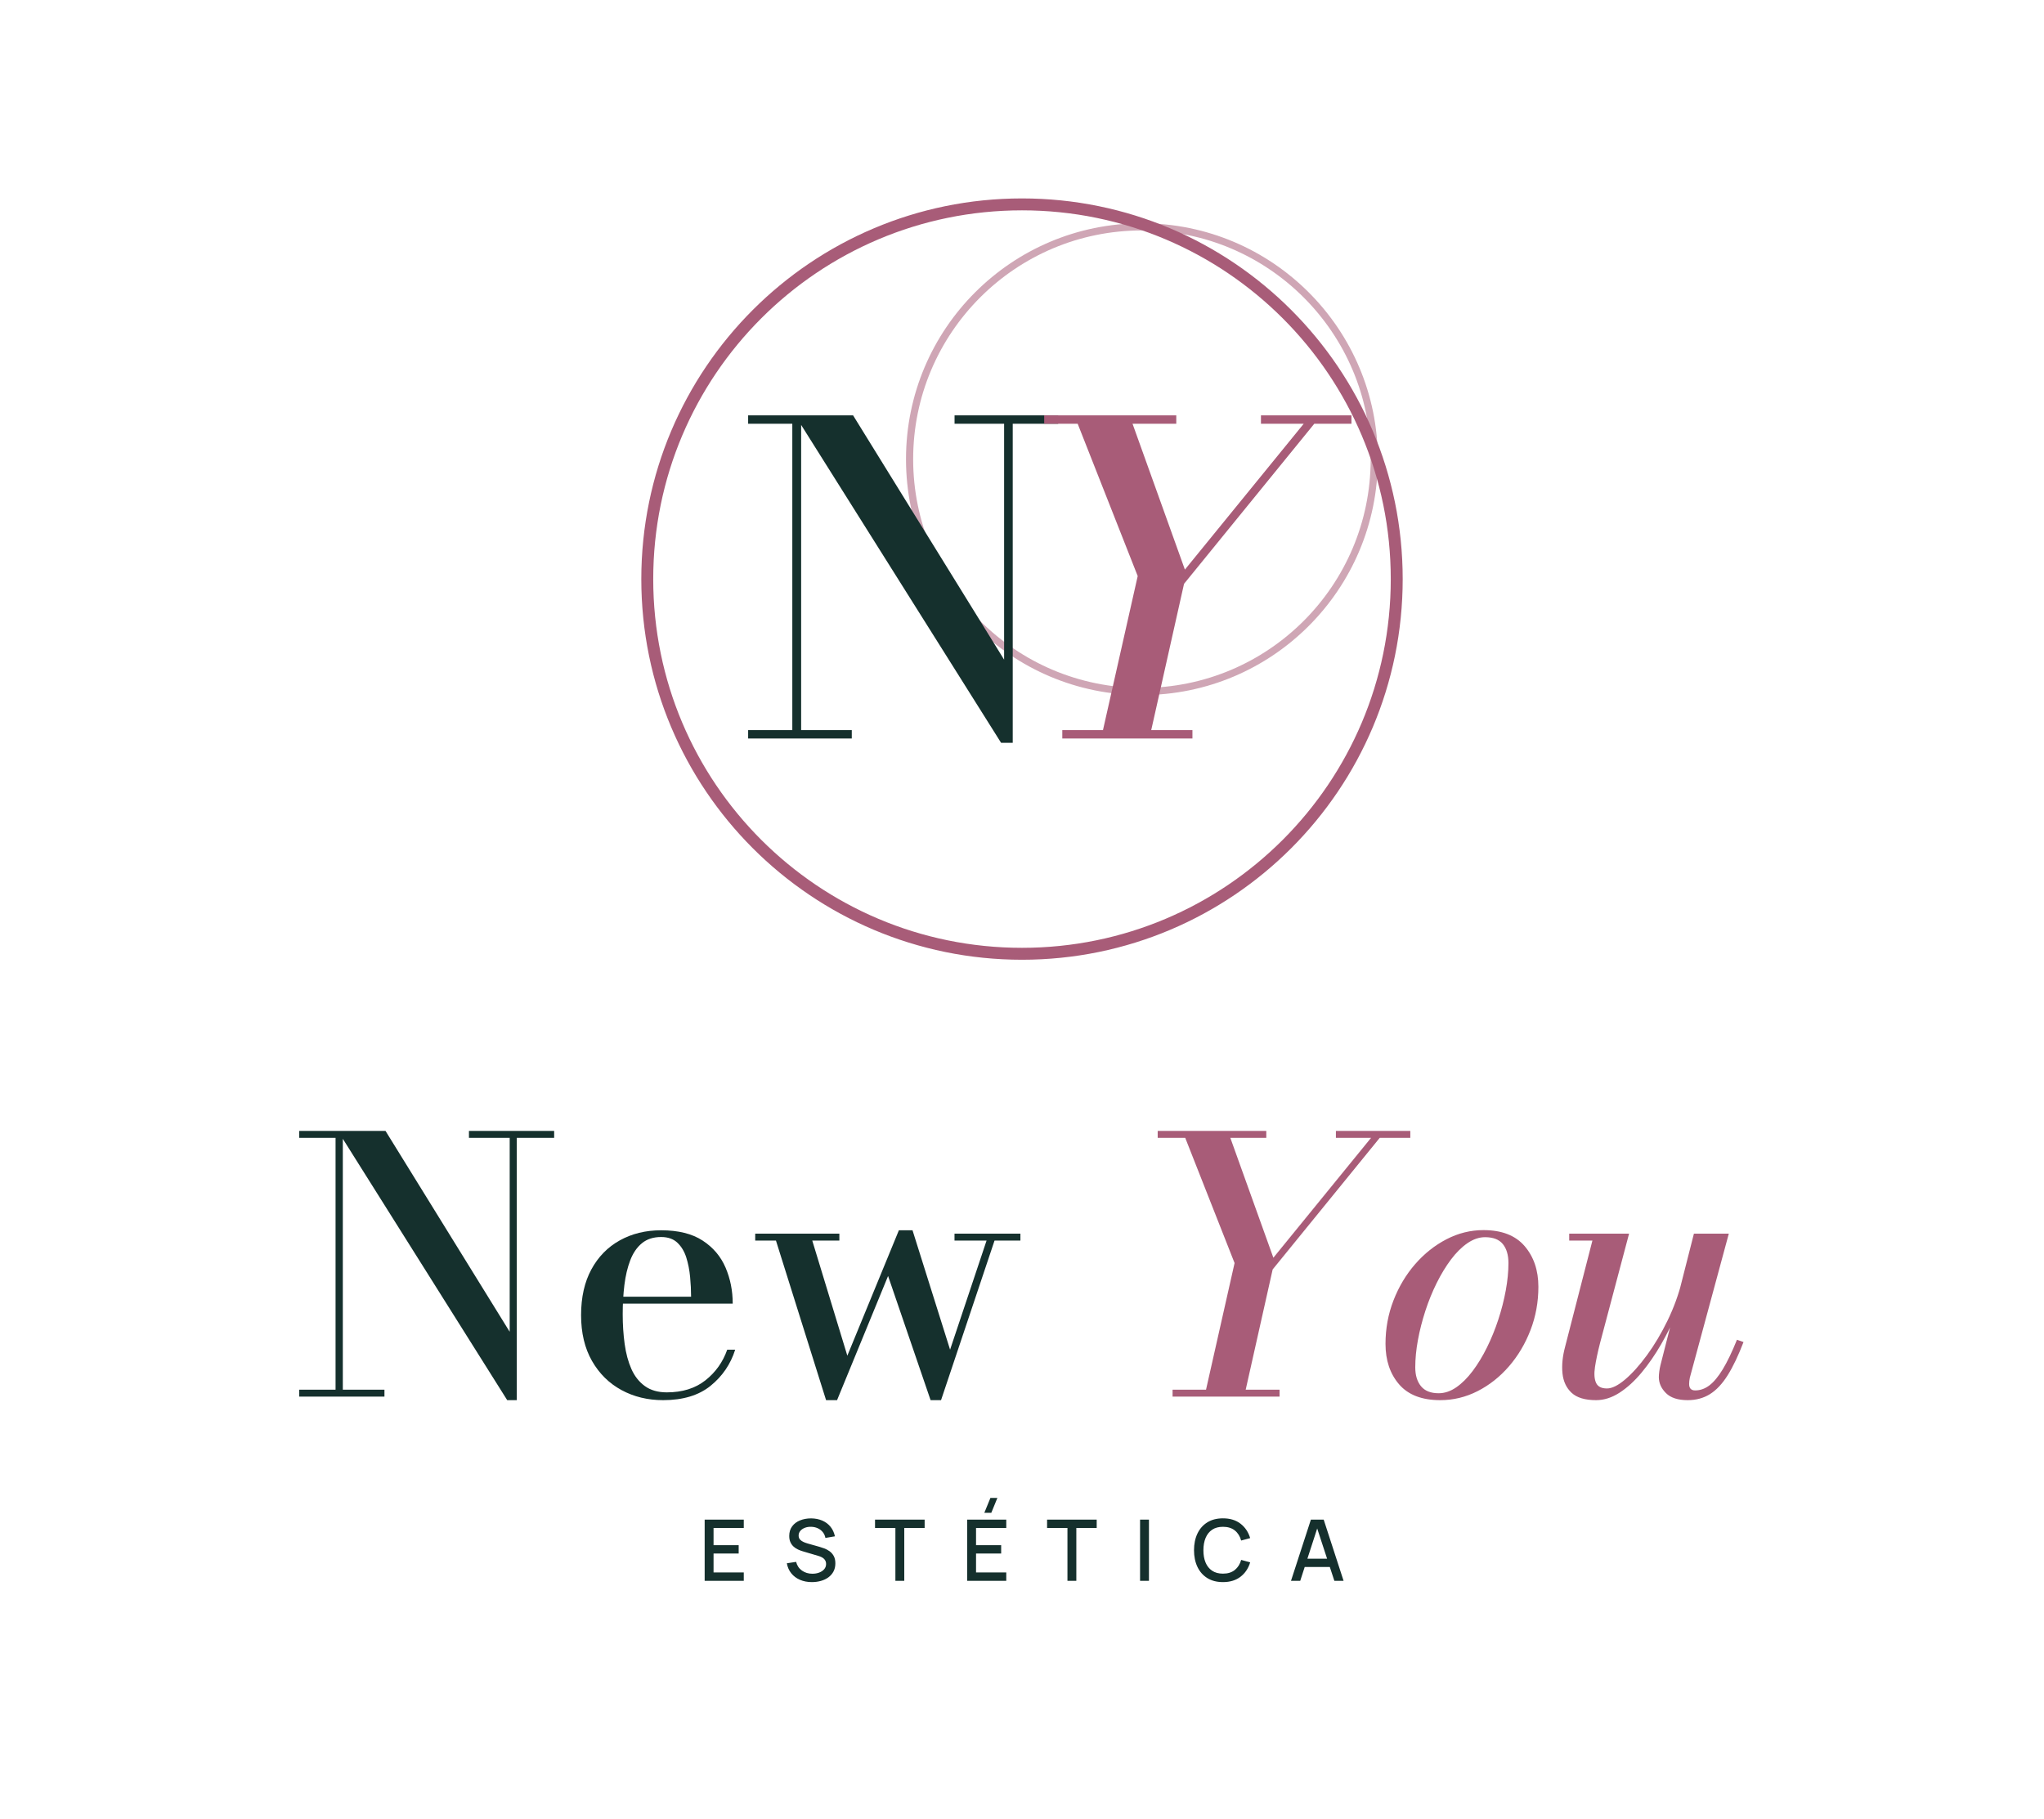
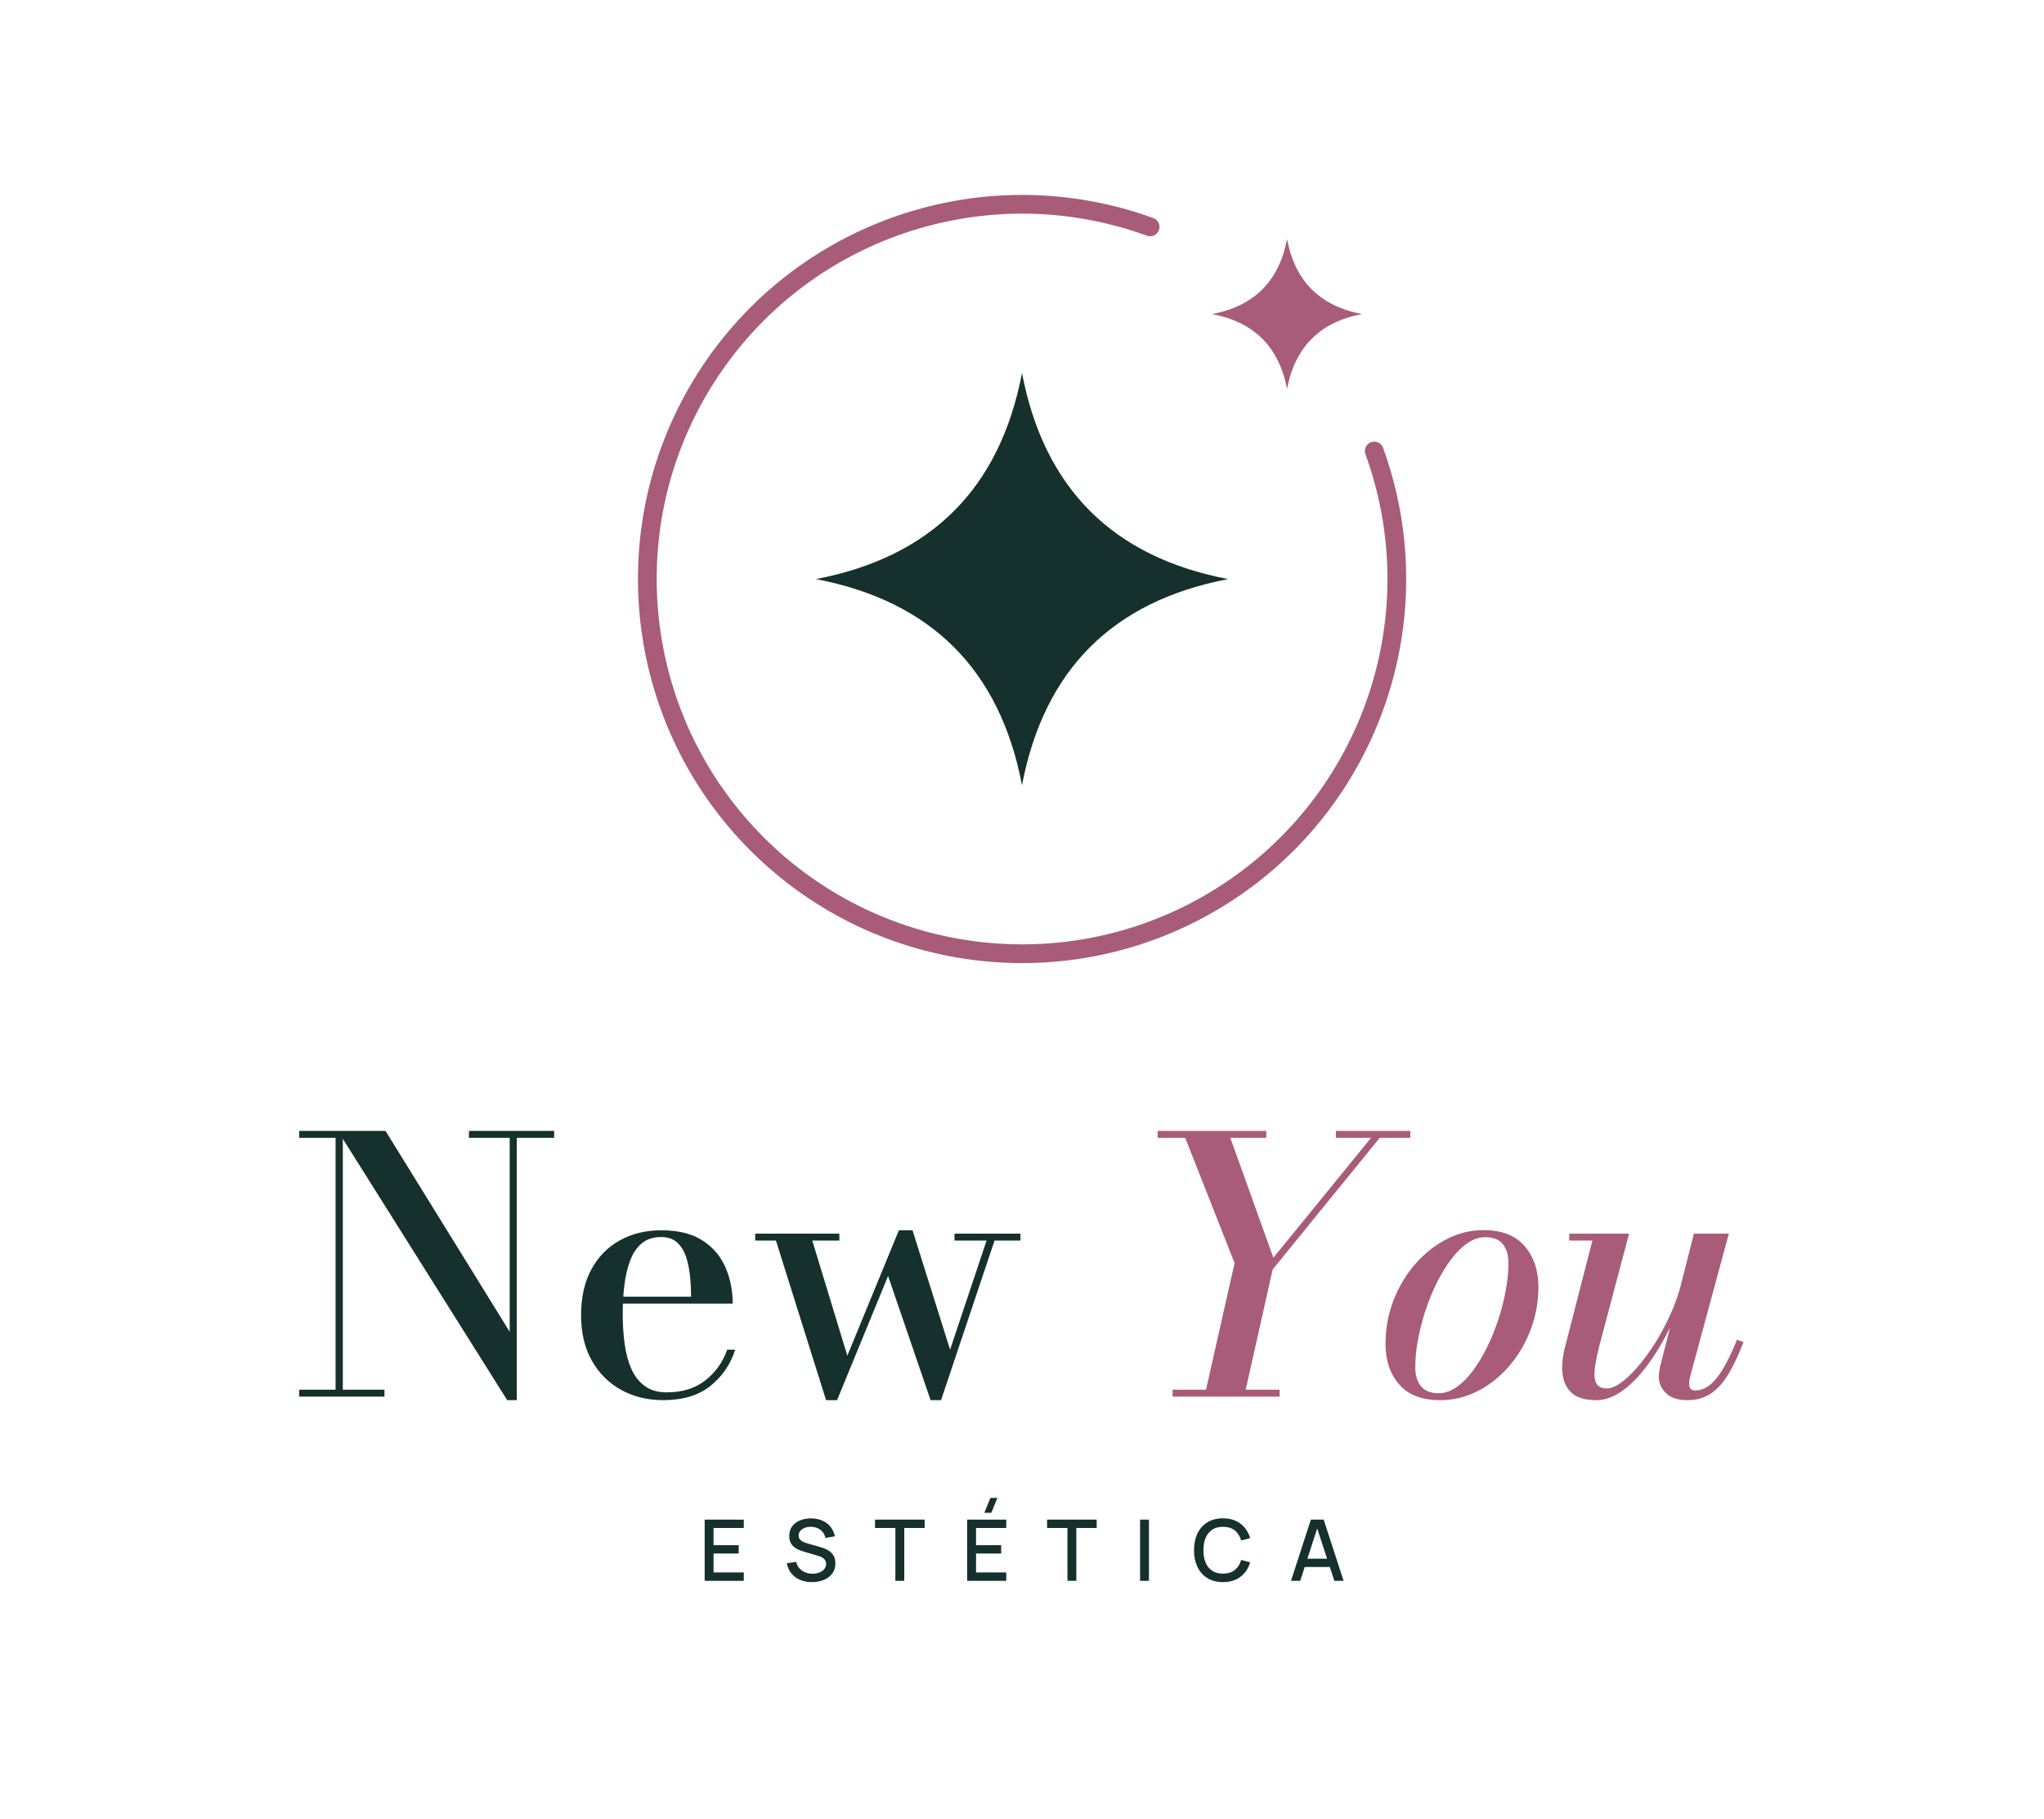
<svg xmlns="http://www.w3.org/2000/svg" viewBox="0 0 600 534" width="600" height="534">
-   <circle cx="300.0" cy="170.0" r="110.0" fill="none" stroke="#A85C78" stroke-width="3.5" />
-   <circle cx="335.2" cy="134.8" r="68.2" fill="none" stroke="#A85C78" stroke-width="2.10" opacity=".55" />
-   <path d="M235.169 121.93V214.338H250.033V216.805H219.609V214.338H232.576V124.397H219.609V121.93ZM310.626 121.93V124.397H297.28V218.07H293.865L233.398 121.93H250.412L294.75 193.656V124.397H280.203V121.93Z" fill="#15302D" />
-   <path d="M323.213 216.805 333.965 169.115 315.37 121.93H331.562L347.817 167.217L384.502 122.183H387.601L347.564 171.392L337.381 216.805ZM311.828 216.805V214.338H350.031V216.805ZM306.515 124.397V121.93H345.287V124.397ZM370.144 124.397V121.93H396.709V124.397Z" fill="#A85C78" />
+   <path d="M403.4,132.4 A110,110 0 1 1 337.6,66.6" fill="none" stroke="#A85C78" stroke-width="5.5" stroke-linecap="round" />
+   <path d="M377.8,70.2 Q381.3,88.7 399.8,92.2 Q381.3,95.7 377.8,114.2 Q374.3,95.7 355.8,92.2 Q374.3,88.7 377.8,70.2Z" fill="#A85C78" />
+   <path d="M300.0,109.5 Q309.7,160.3 360.5,170.0 Q309.7,179.7 300.0,230.5 Q290.3,179.7 239.5,170.0 Q290.3,160.3 300.0,109.5Z" fill="#15302D" />
  <path d="M100.632 332.0V407.972H112.852V410.0H87.84V407.972H98.5V334.028H87.84V332.0ZM162.668 332.0V334.028H151.696V411.04H148.888L99.176 332.0H113.164L149.616 390.968V334.028H137.656V332.0ZM194.648 411.04Q187.888 411.04 182.428 408.076Q176.968 405.112 173.77 399.522Q170.572 393.932 170.572 386.08Q170.572 378.228 173.588 372.664Q176.604 367.1 181.934 364.136Q187.264 361.172 194.076 361.172Q201.616 361.172 206.244 364.188Q210.872 367.204 212.978 372.118Q215.084 377.032 215.084 382.7H177.592V380.672H202.864Q202.864 377.916 202.578 374.874Q202.292 371.832 201.46 369.18Q200.628 366.528 198.86 364.838Q197.092 363.148 194.076 363.148Q190.644 363.148 188.434 364.968Q186.224 366.788 185.002 369.986Q183.78 373.184 183.286 377.24Q182.792 381.296 182.792 385.768Q182.792 390.396 183.364 394.556Q183.936 398.716 185.34 401.888Q186.744 405.06 189.292 406.906Q191.84 408.752 195.74 408.752Q202.604 408.752 207.076 405.216Q211.548 401.68 213.472 396.22H215.812Q213.784 402.616 208.584 406.828Q203.384 411.04 194.648 411.04ZM299.532 362.16V364.188H291.94L276.236 411.04H273.168L260.688 374.588L245.712 411.04H242.488L227.772 364.188H221.688V362.16H246.388V364.188H238.432L248.728 397.988L263.86 361.172H267.864L278.888 396.22L289.6 364.188H280.188V362.16Z" fill="#15302D" />
  <path d="M353.56 410.0 362.4 370.792 347.112 332.0H360.424L373.788 369.232L403.948 332.208H406.496L373.58 372.664L365.208 410.0ZM344.2 410.0V407.972H375.608V410.0ZM339.832 334.028V332.0H371.708V334.028ZM392.144 334.028V332.0H413.984V334.028ZM422.772 411.04Q414.712 411.04 410.708 406.412Q406.704 401.784 406.704 394.504Q406.704 387.796 409.044 381.764Q411.384 375.732 415.414 371.104Q419.444 366.476 424.618 363.798Q429.792 361.12 435.46 361.12Q443.52 361.12 447.55 365.826Q451.58 370.532 451.58 377.76Q451.58 384.468 449.266 390.474Q446.952 396.48 442.948 401.108Q438.944 405.736 433.744 408.388Q428.544 411.04 422.772 411.04ZM422.304 409.012Q424.956 409.012 427.478 407.27Q430.0 405.528 432.288 402.486Q434.576 399.444 436.5 395.544Q438.424 391.644 439.828 387.354Q441.232 383.064 442.012 378.8Q442.792 374.536 442.792 370.792Q442.792 367.256 441.154 365.228Q439.516 363.2 435.928 363.2Q433.328 363.2 430.78 364.942Q428.232 366.684 425.944 369.726Q423.656 372.768 421.732 376.642Q419.808 380.516 418.404 384.832Q417.0 389.148 416.22 393.386Q415.44 397.624 415.44 401.42Q415.44 404.904 417.13 406.958Q418.82 409.012 422.304 409.012ZM468.532 411.04Q463.644 411.04 461.33 408.882Q459.016 406.724 458.652 403.162Q458.288 399.6 459.432 395.336L467.44 364.188H460.628V362.16H478.204L469.676 394.296Q468.636 398.352 468.194 401.316Q467.752 404.28 468.506 405.944Q469.26 407.608 471.704 407.608Q473.94 407.608 477.06 404.956Q480.18 402.304 483.456 397.832Q486.732 393.36 489.488 387.692Q492.244 382.024 493.752 375.992H495.312Q494.22 380.36 492.244 385.196Q490.268 390.032 487.616 394.634Q484.964 399.236 481.87 402.954Q478.776 406.672 475.396 408.856Q472.016 411.04 468.532 411.04ZM495.416 411.04Q491.1 411.04 489.02 408.96Q486.94 406.88 486.94 404.28Q486.94 403.604 487.07 402.616Q487.2 401.628 487.408 400.796L497.236 362.16H507.48L496.04 404.436Q495.936 404.904 495.884 405.398Q495.832 405.892 495.832 406.308Q495.832 408.18 497.6 408.18Q499.836 408.18 501.786 406.698Q503.736 405.216 505.712 401.966Q507.688 398.716 509.872 393.308L511.796 393.984Q509.508 399.964 507.142 403.734Q504.776 407.504 501.942 409.272Q499.108 411.04 495.416 411.04Z" fill="#A85C78" />
  <path d="M206.849 464.08V446.109H218.331V448.567H209.458V453.609H216.833V456.068H209.458V461.621H218.331V464.08ZM238.324 464.454Q236.389 464.454 234.836 463.787Q233.282 463.119 232.277 461.877Q231.273 460.636 230.973 458.926L233.694 458.514Q234.106 460.161 235.416 461.079Q236.726 461.996 238.474 461.996Q239.559 461.996 240.47 461.653Q241.381 461.309 241.937 460.667Q242.492 460.024 242.492 459.125Q242.492 458.639 242.324 458.264Q242.155 457.89 241.862 457.609Q241.569 457.328 241.151 457.122Q240.732 456.916 240.233 456.767L235.628 455.406Q234.954 455.207 234.255 454.888Q233.556 454.57 232.976 454.052Q232.396 453.534 232.034 452.767Q231.672 451.999 231.672 450.901Q231.672 449.241 232.527 448.087Q233.382 446.932 234.842 446.34Q236.302 445.747 238.112 445.747Q239.934 445.772 241.375 446.396Q242.817 447.02 243.771 448.187Q244.726 449.354 245.088 451.013L242.292 451.488Q242.105 450.477 241.494 449.747Q240.882 449.017 239.996 448.624Q239.11 448.23 238.074 448.218Q237.076 448.193 236.246 448.517Q235.416 448.842 234.923 449.428Q234.43 450.015 234.43 450.776Q234.43 451.525 234.867 451.987Q235.304 452.449 235.946 452.717Q236.589 452.985 237.226 453.16L240.545 454.096Q241.169 454.271 241.962 454.564Q242.754 454.857 243.497 455.381Q244.239 455.906 244.726 456.773Q245.213 457.64 245.213 458.951Q245.213 460.311 244.664 461.341Q244.115 462.37 243.16 463.063Q242.205 463.756 240.957 464.105Q239.709 464.454 238.324 464.454ZM262.835 464.08V448.567H256.857V446.109H271.421V448.567H265.443V464.08ZM290.989 444.112H288.943L290.727 439.744H292.774ZM283.901 464.08V446.109H295.382V448.567H286.509V453.609H293.885V456.068H286.509V461.621H295.382V464.08ZM313.341 464.08V448.567H307.363V446.109H321.927V448.567H315.949V464.08ZM334.657 464.08V446.109H337.265V464.08ZM358.993 464.454Q356.297 464.454 354.4 463.275Q352.503 462.096 351.499 459.987Q350.494 457.877 350.494 455.094Q350.494 452.311 351.499 450.202Q352.503 448.093 354.4 446.914Q356.297 445.734 358.993 445.734Q362.1 445.734 364.141 447.307Q366.181 448.879 366.98 451.538L364.334 452.249Q363.81 450.364 362.469 449.291Q361.127 448.218 358.993 448.218Q357.084 448.218 355.811 449.079Q354.538 449.94 353.895 451.488Q353.252 453.035 353.252 455.094Q353.24 457.154 353.882 458.701Q354.525 460.249 355.804 461.11Q357.084 461.971 358.993 461.971Q361.127 461.971 362.469 460.891Q363.81 459.812 364.334 457.94L366.98 458.651Q366.181 461.309 364.141 462.882Q362.1 464.454 358.993 464.454ZM378.961 464.08 384.802 446.109H388.558L394.399 464.08H391.691L386.312 447.681H386.986L381.669 464.08ZM381.994 460.024V457.578H391.379V460.024Z" fill="#15302D" />
</svg>
